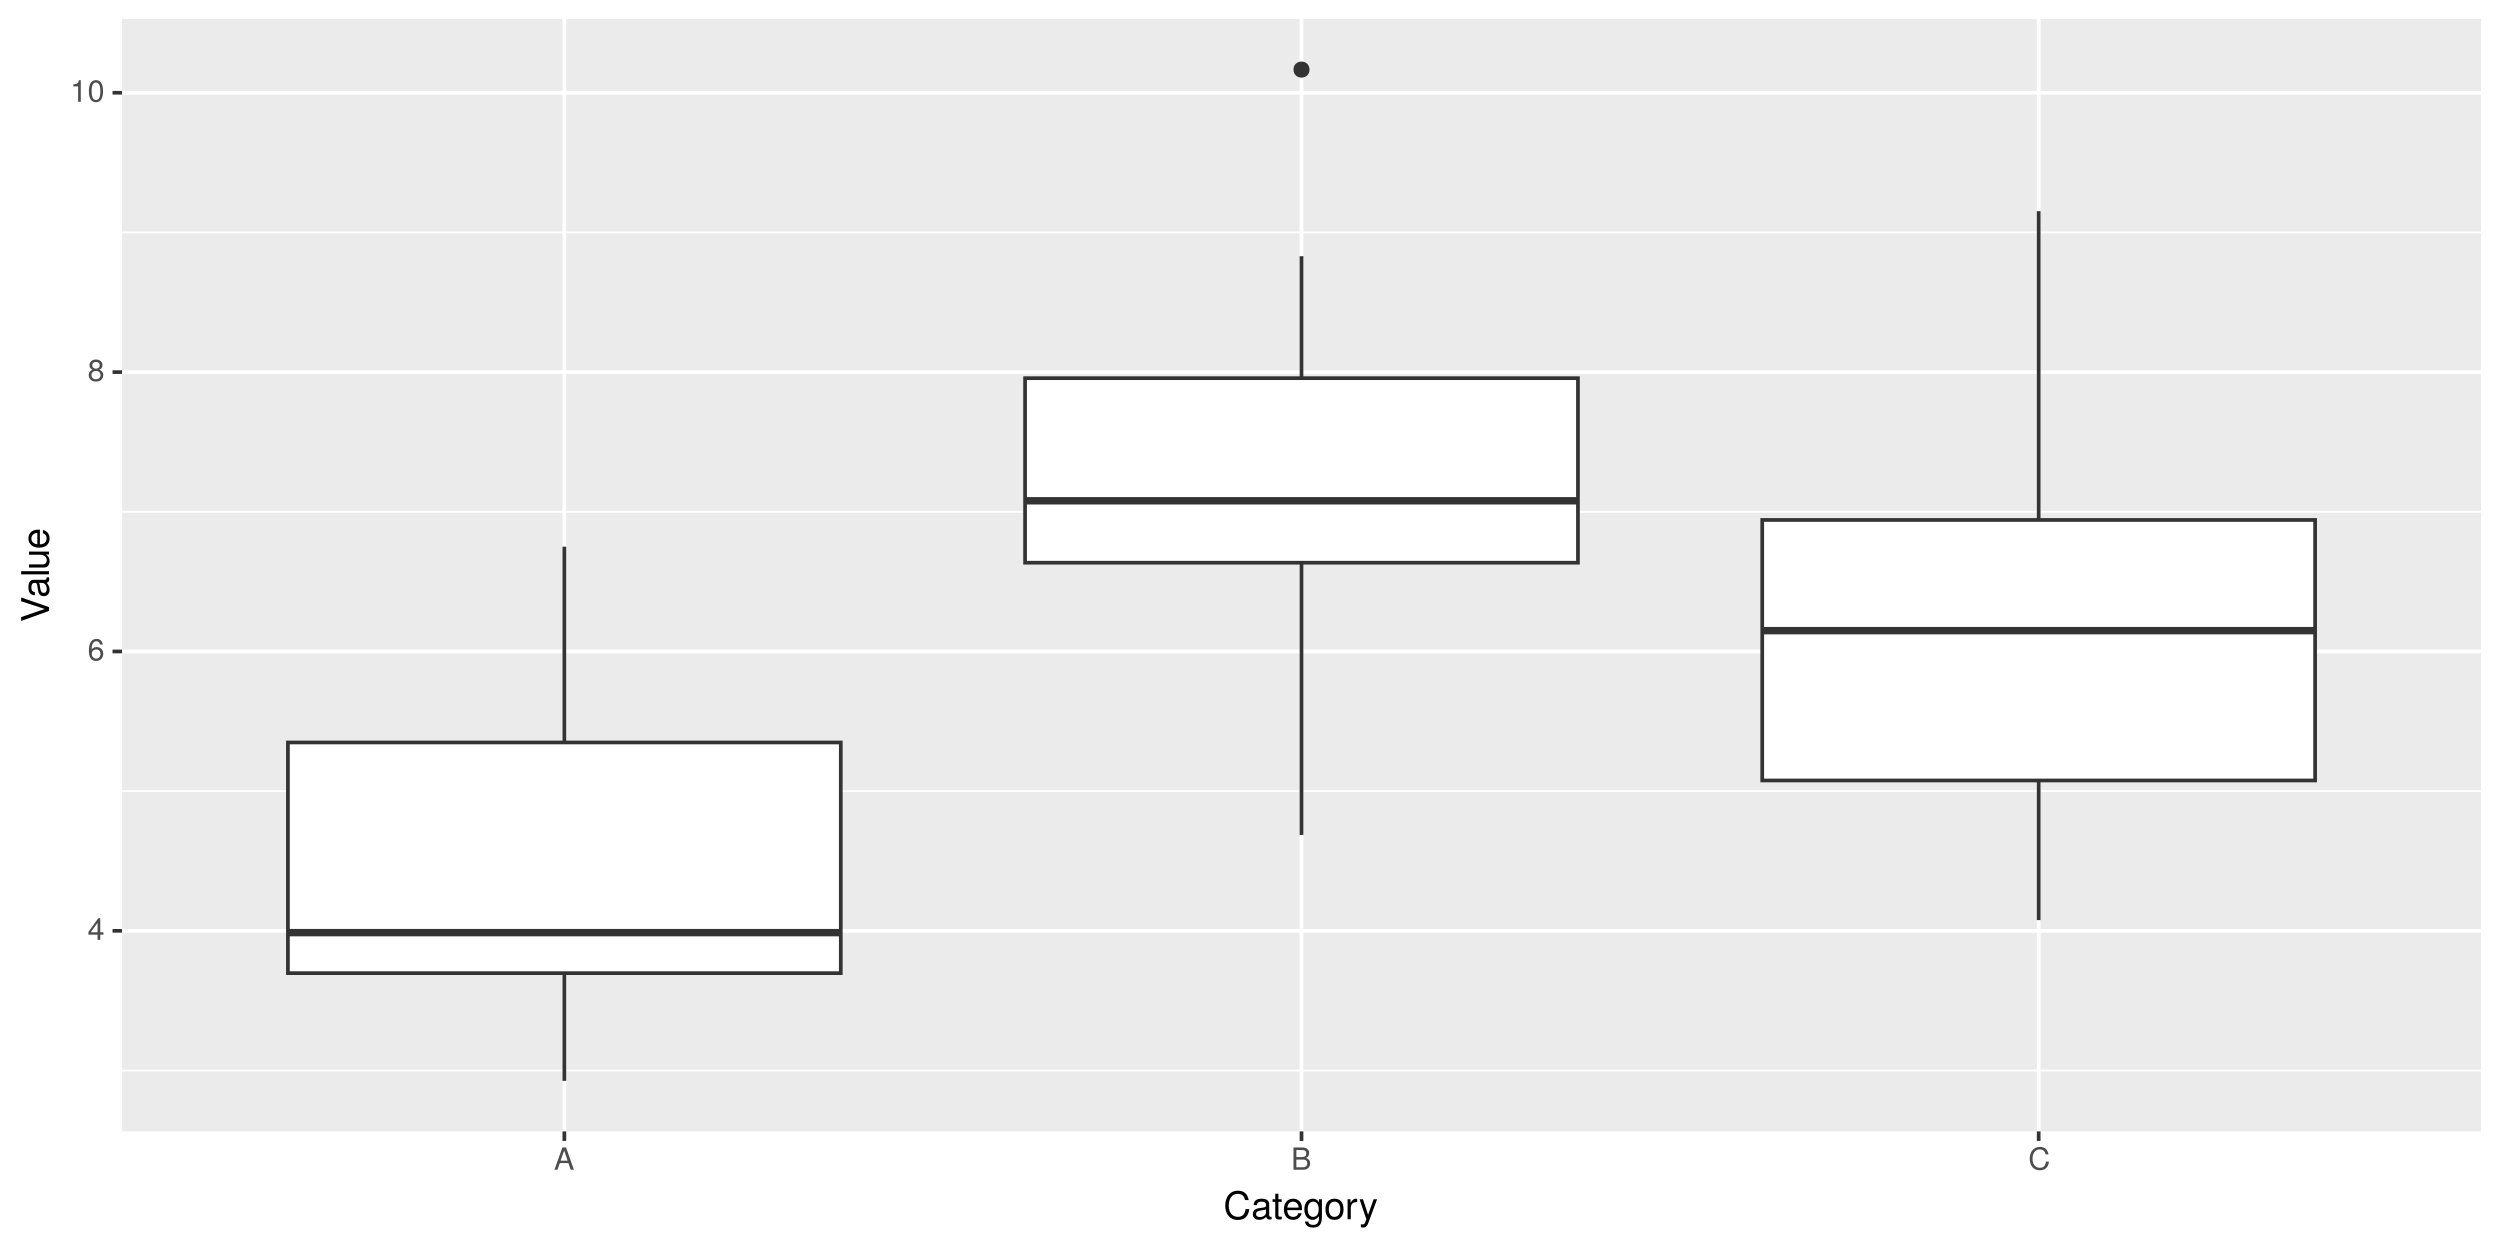
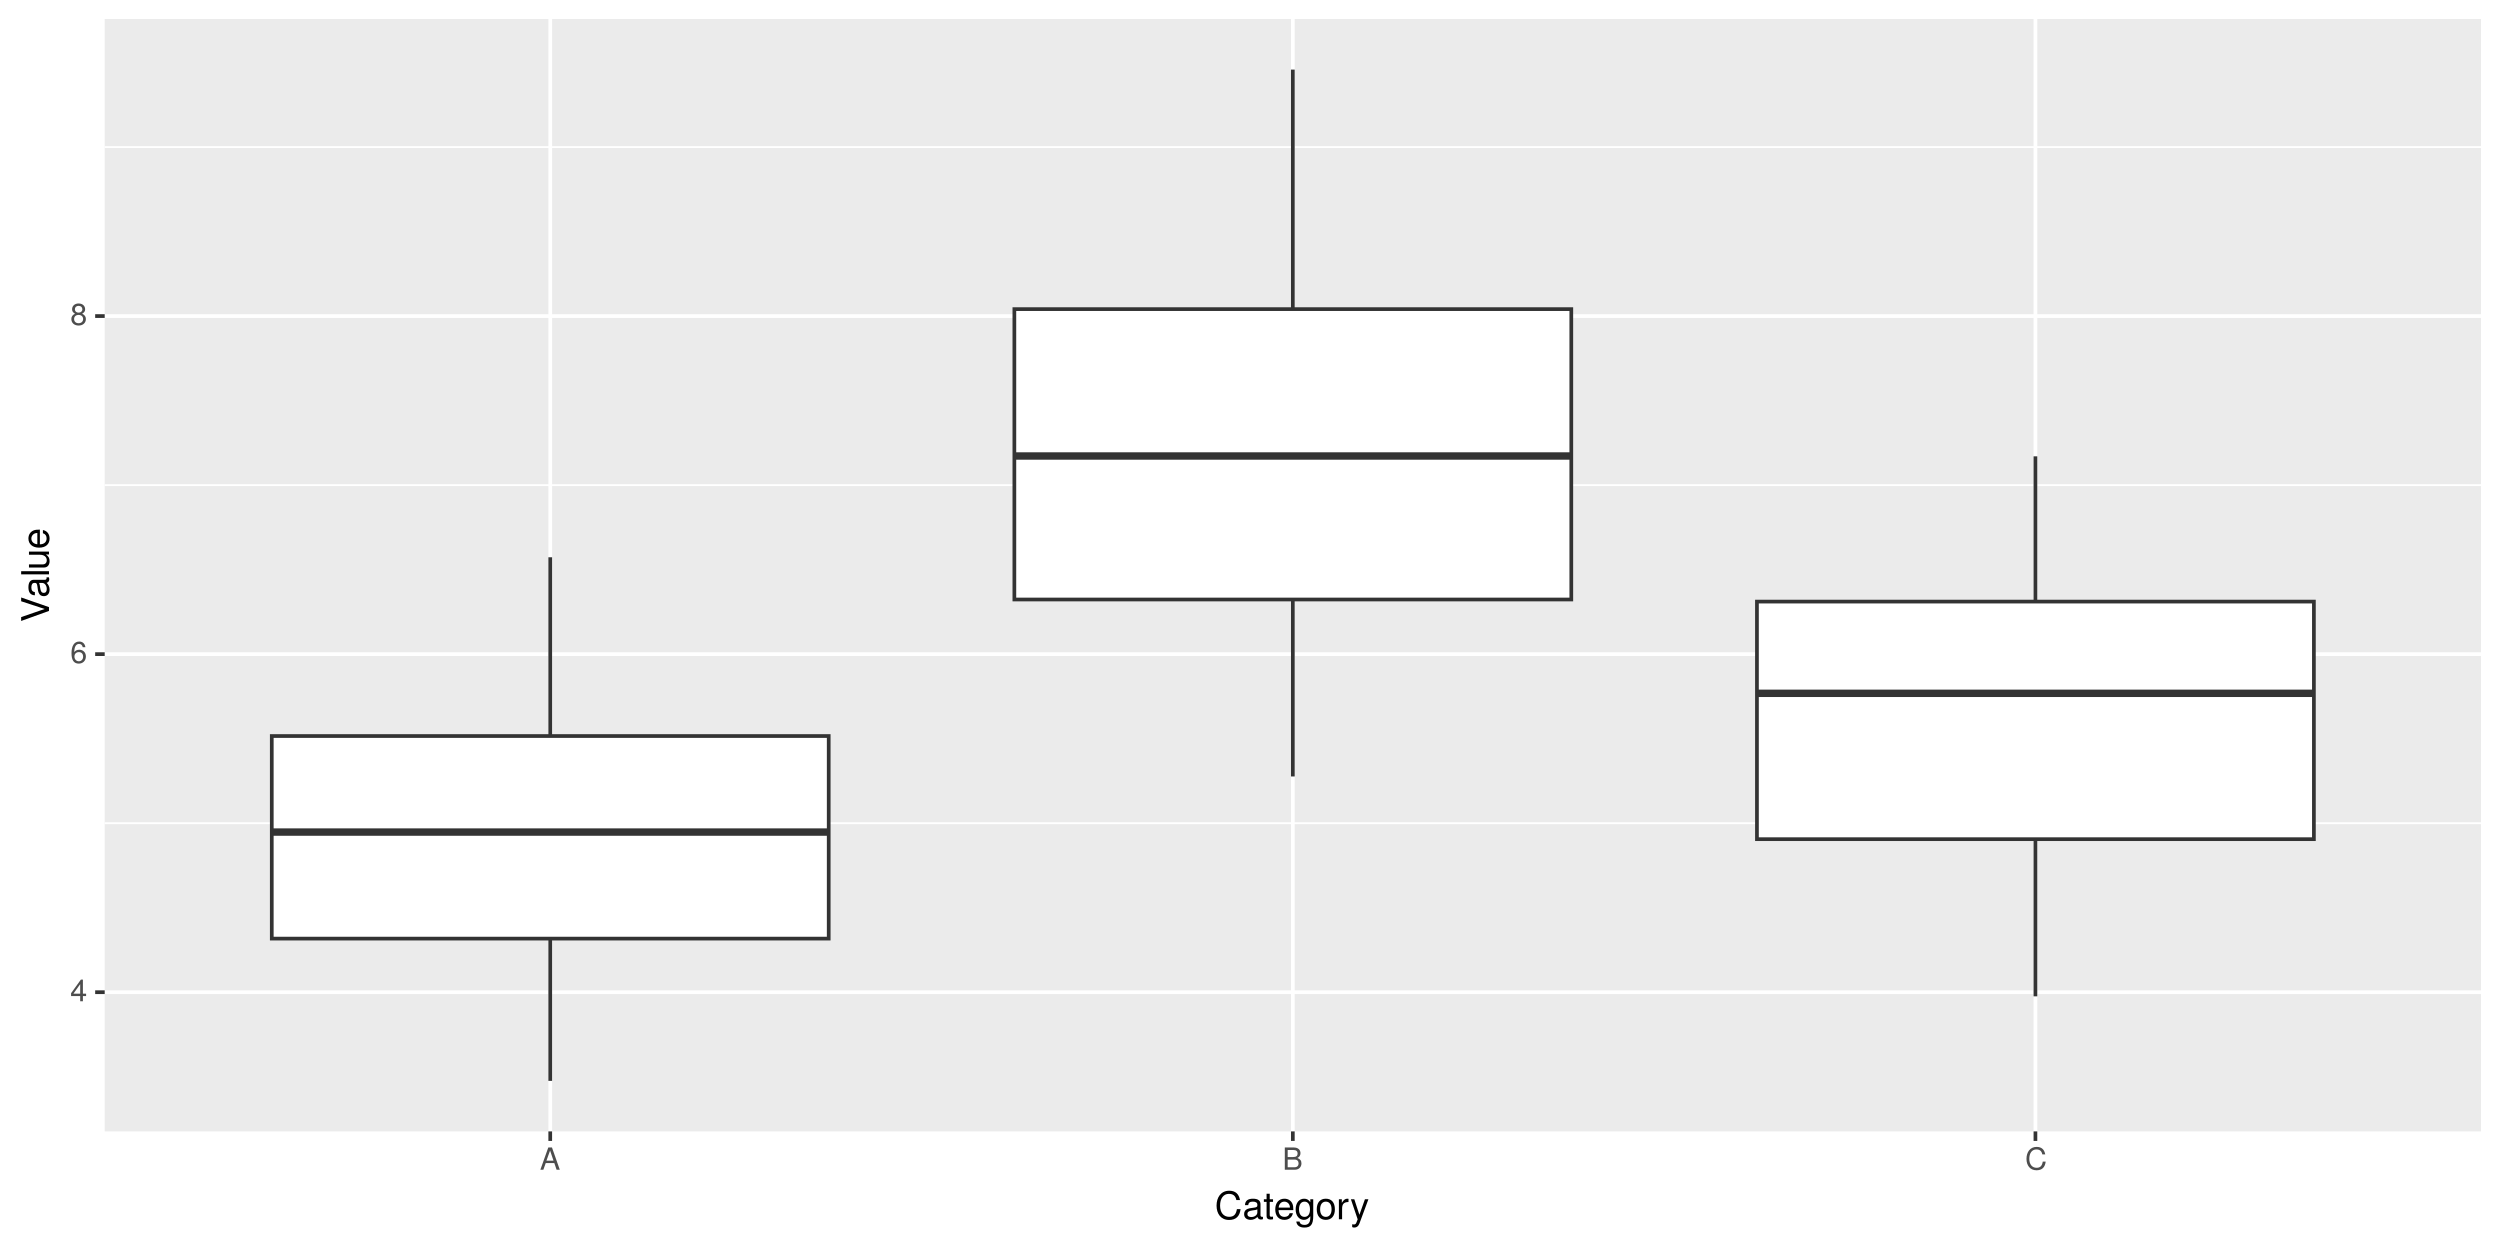
<svg xmlns="http://www.w3.org/2000/svg" xmlns:xlink="http://www.w3.org/1999/xlink" width="720" height="360" viewBox="0 0 720 360">
  <defs>
    <g>
      <g id="glyph-0-0">
        <path d="M 4.578 -1.5 L 4.578 -2.188 L 3.656 -2.188 L 3.656 -6.234 L 3.078 -6.234 L 0.25 -2.312 L 0.25 -1.5 L 2.875 -1.5 L 2.875 0 L 3.656 0 L 3.656 -1.5 Z M 2.875 -2.188 L 0.922 -2.188 L 2.875 -4.922 Z M 2.875 -2.188 " />
      </g>
      <g id="glyph-0-1">
        <path d="M 4.516 -1.938 C 4.516 -3.094 3.719 -3.875 2.609 -3.875 C 1.984 -3.875 1.5 -3.641 1.172 -3.188 C 1.172 -4.703 1.672 -5.547 2.562 -5.547 C 3.109 -5.547 3.484 -5.203 3.609 -4.609 L 4.375 -4.609 C 4.234 -5.625 3.562 -6.234 2.609 -6.234 C 1.156 -6.234 0.375 -5.016 0.375 -2.844 C 0.375 -0.891 1.047 0.125 2.469 0.125 C 3.656 0.125 4.516 -0.719 4.516 -1.938 Z M 3.719 -1.875 C 3.719 -1.094 3.188 -0.547 2.484 -0.547 C 1.766 -0.547 1.219 -1.125 1.219 -1.922 C 1.219 -2.688 1.734 -3.188 2.5 -3.188 C 3.25 -3.188 3.719 -2.703 3.719 -1.875 Z M 3.719 -1.875 " />
      </g>
      <g id="glyph-0-2">
        <path d="M 4.516 -1.766 C 4.516 -2.453 4.156 -2.938 3.438 -3.281 C 4.078 -3.672 4.297 -3.984 4.297 -4.578 C 4.297 -5.547 3.531 -6.234 2.422 -6.234 C 1.312 -6.234 0.547 -5.547 0.547 -4.578 C 0.547 -4 0.75 -3.672 1.391 -3.281 C 0.672 -2.938 0.328 -2.453 0.328 -1.766 C 0.328 -0.625 1.188 0.125 2.422 0.125 C 3.656 0.125 4.516 -0.625 4.516 -1.766 Z M 3.5 -4.562 C 3.5 -3.969 3.062 -3.594 2.422 -3.594 C 1.766 -3.594 1.344 -3.969 1.344 -4.562 C 1.344 -5.156 1.766 -5.547 2.422 -5.547 C 3.078 -5.547 3.5 -5.156 3.5 -4.562 Z M 3.719 -1.75 C 3.719 -1.016 3.188 -0.547 2.406 -0.547 C 1.641 -0.547 1.125 -1.016 1.125 -1.75 C 1.125 -2.484 1.641 -2.938 2.422 -2.938 C 3.188 -2.938 3.719 -2.484 3.719 -1.75 Z M 3.719 -1.75 " />
      </g>
      <g id="glyph-0-3">
-         <path d="M 3.047 0 L 3.047 -6.234 L 2.547 -6.234 C 2.266 -5.281 2.094 -5.141 0.891 -5 L 0.891 -4.438 L 2.281 -4.438 L 2.281 0 Z M 3.047 0 " />
+         <path d="M 5.75 0 L 3.5 -6.406 L 2.438 -6.406 L 0.156 0 L 1.016 0 L 1.703 -1.922 L 4.172 -1.922 L 4.828 0 Z M 3.938 -2.609 L 1.906 -2.609 L 2.953 -5.531 Z M 3.938 -2.609 " />
      </g>
      <g id="glyph-0-4">
-         <path d="M 4.453 -3 C 4.453 -5.156 3.781 -6.234 2.422 -6.234 C 1.078 -6.234 0.375 -5.141 0.375 -3.047 C 0.375 -0.953 1.078 0.125 2.422 0.125 C 3.734 0.125 4.453 -0.953 4.453 -3 Z M 3.672 -3.062 C 3.672 -1.297 3.266 -0.516 2.406 -0.516 C 1.578 -0.516 1.172 -1.344 1.172 -3.047 C 1.172 -4.75 1.578 -5.547 2.422 -5.547 C 3.25 -5.547 3.672 -4.734 3.672 -3.062 Z M 3.672 -3.062 " />
+         <path d="M 5.484 -1.828 C 5.484 -2.609 5.125 -3.062 4.312 -3.391 C 4.891 -3.656 5.203 -4.141 5.203 -4.781 C 5.203 -5.719 4.516 -6.406 3.297 -6.406 L 0.688 -6.406 L 0.688 0 L 3.594 0 C 4.734 0 5.484 -0.781 5.484 -1.828 Z M 4.375 -4.672 C 4.375 -4.016 4 -3.656 3.094 -3.656 L 1.516 -3.656 L 1.516 -5.688 L 3.094 -5.688 C 4 -5.688 4.375 -5.328 4.375 -4.672 Z M 4.656 -1.828 C 4.656 -1.203 4.281 -0.719 3.516 -0.719 L 1.516 -0.719 L 1.516 -2.922 L 3.516 -2.922 C 4.281 -2.922 4.656 -2.453 4.656 -1.828 Z M 4.656 -1.828 " />
      </g>
      <g id="glyph-0-5">
-         <path d="M 5.75 0 L 3.5 -6.406 L 2.438 -6.406 L 0.156 0 L 1.016 0 L 1.703 -1.922 L 4.172 -1.922 L 4.828 0 Z M 3.938 -2.609 L 1.906 -2.609 L 2.953 -5.531 Z M 3.938 -2.609 " />
-       </g>
-       <g id="glyph-0-6">
-         <path d="M 5.484 -1.828 C 5.484 -2.609 5.125 -3.062 4.312 -3.391 C 4.891 -3.656 5.203 -4.141 5.203 -4.781 C 5.203 -5.719 4.516 -6.406 3.297 -6.406 L 0.688 -6.406 L 0.688 0 L 3.594 0 C 4.734 0 5.484 -0.781 5.484 -1.828 Z M 4.375 -4.672 C 4.375 -4.016 4 -3.656 3.094 -3.656 L 1.516 -3.656 L 1.516 -5.688 L 3.094 -5.688 C 4 -5.688 4.375 -5.328 4.375 -4.672 Z M 4.656 -1.828 C 4.656 -1.203 4.281 -0.719 3.516 -0.719 L 1.516 -0.719 L 1.516 -2.922 L 3.516 -2.922 C 4.281 -2.922 4.656 -2.453 4.656 -1.828 Z M 4.656 -1.828 " />
-       </g>
-       <g id="glyph-0-7">
        <path d="M 5.953 -2.344 L 5.109 -2.344 C 4.922 -1.125 4.406 -0.562 3.328 -0.562 C 2.047 -0.562 1.234 -1.547 1.234 -3.141 C 1.234 -4.781 2.016 -5.844 3.25 -5.844 C 4.25 -5.844 4.781 -5.406 4.984 -4.422 L 5.828 -4.422 C 5.562 -5.828 4.766 -6.578 3.359 -6.578 C 1.406 -6.578 0.422 -5 0.422 -3.125 C 0.422 -1.266 1.438 0.156 3.312 0.156 C 4.875 0.156 5.766 -0.672 5.953 -2.344 Z M 5.953 -2.344 " />
      </g>
      <g id="glyph-1-0">
        <path d="M 7.453 -2.922 L 6.391 -2.922 C 6.156 -1.406 5.516 -0.703 4.156 -0.703 C 2.562 -0.703 1.547 -1.922 1.547 -3.922 C 1.547 -5.984 2.516 -7.312 4.062 -7.312 C 5.328 -7.312 5.984 -6.75 6.234 -5.531 L 7.281 -5.531 C 6.969 -7.297 5.953 -8.219 4.188 -8.219 C 1.766 -8.219 0.531 -6.266 0.531 -3.922 C 0.531 -1.578 1.797 0.203 4.141 0.203 C 6.109 0.203 7.203 -0.844 7.453 -2.922 Z M 7.453 -2.922 " />
      </g>
      <g id="glyph-1-1">
        <path d="M 5.891 -0.016 L 5.891 -0.719 C 5.781 -0.688 5.734 -0.688 5.688 -0.688 C 5.375 -0.688 5.188 -0.859 5.188 -1.141 L 5.188 -4.359 C 5.188 -5.375 4.438 -5.922 3.031 -5.922 C 1.625 -5.922 0.766 -5.391 0.719 -4.062 L 1.641 -4.062 C 1.719 -4.766 2.141 -5.078 2.984 -5.078 C 3.812 -5.078 4.281 -4.781 4.281 -4.219 L 4.281 -3.984 C 4.281 -3.594 4.047 -3.438 3.328 -3.344 C 2.031 -3.172 1.828 -3.141 1.469 -2.984 C 0.797 -2.719 0.469 -2.203 0.469 -1.5 C 0.469 -0.453 1.188 0.172 2.359 0.172 C 3.094 0.172 3.812 -0.141 4.312 -0.688 C 4.406 -0.234 4.812 0.078 5.266 0.078 C 5.438 0.078 5.594 0.062 5.891 -0.016 Z M 4.281 -1.984 C 4.281 -1.172 3.438 -0.641 2.547 -0.641 C 1.844 -0.641 1.422 -0.891 1.422 -1.516 C 1.422 -2.125 1.828 -2.391 2.812 -2.531 C 3.766 -2.656 3.969 -2.703 4.281 -2.844 Z M 4.281 -1.984 " />
      </g>
      <g id="glyph-1-2">
        <path d="M 2.797 0 L 2.797 -0.766 C 2.672 -0.734 2.531 -0.719 2.359 -0.719 C 1.953 -0.719 1.844 -0.844 1.844 -1.25 L 1.844 -5.016 L 2.797 -5.016 L 2.797 -5.766 L 1.844 -5.766 L 1.844 -7.344 L 0.938 -7.344 L 0.938 -5.766 L 0.156 -5.766 L 0.156 -5.016 L 0.938 -5.016 L 0.938 -0.844 C 0.938 -0.25 1.328 0.078 2.047 0.078 C 2.266 0.078 2.484 0.062 2.797 0 Z M 2.797 0 " />
      </g>
      <g id="glyph-1-3">
        <path d="M 5.641 -2.625 C 5.641 -3.453 5.578 -3.984 5.406 -4.406 C 5.031 -5.359 4.156 -5.922 3.078 -5.922 C 1.469 -5.922 0.438 -4.734 0.438 -2.844 C 0.438 -0.953 1.438 0.172 3.062 0.172 C 4.375 0.172 5.297 -0.578 5.516 -1.75 L 4.594 -1.75 C 4.344 -0.984 3.828 -0.688 3.094 -0.688 C 2.141 -0.688 1.422 -1.297 1.391 -2.625 Z M 4.656 -3.438 C 4.656 -3.438 4.656 -3.391 4.656 -3.359 L 1.422 -3.359 C 1.5 -4.391 2.141 -5.078 3.062 -5.078 C 3.969 -5.078 4.656 -4.328 4.656 -3.438 Z M 4.656 -3.438 " />
      </g>
      <g id="glyph-1-4">
        <path d="M 5.375 -0.953 L 5.375 -5.766 L 4.531 -5.766 L 4.531 -4.922 C 4.062 -5.609 3.516 -5.922 2.766 -5.922 C 1.312 -5.922 0.312 -4.703 0.312 -2.828 C 0.312 -1.016 1.344 0.172 2.688 0.172 C 3.422 0.172 3.922 -0.141 4.531 -0.875 L 4.531 -0.484 C 4.531 1.047 3.906 1.625 2.844 1.625 C 2.109 1.625 1.547 1.359 1.438 0.656 L 0.5 0.656 C 0.609 1.75 1.453 2.391 2.812 2.391 C 4.609 2.391 5.375 1.594 5.375 -0.953 Z M 4.438 -2.844 C 4.438 -1.469 3.844 -0.688 2.875 -0.688 C 1.875 -0.688 1.281 -1.484 1.281 -2.875 C 1.281 -4.266 1.891 -5.078 2.875 -5.078 C 3.859 -5.078 4.438 -4.25 4.438 -2.844 Z M 4.438 -2.844 " />
      </g>
      <g id="glyph-1-5">
        <path d="M 5.609 -2.844 C 5.609 -4.828 4.656 -5.922 2.984 -5.922 C 1.375 -5.922 0.391 -4.812 0.391 -2.875 C 0.391 -0.953 1.359 0.172 3 0.172 C 4.625 0.172 5.609 -0.953 5.609 -2.844 Z M 4.656 -2.844 C 4.656 -1.5 4.016 -0.688 3 -0.688 C 1.984 -0.688 1.359 -1.484 1.359 -2.875 C 1.359 -4.266 1.984 -5.078 3 -5.078 C 4.031 -5.078 4.656 -4.281 4.656 -2.844 Z M 4.656 -2.844 " />
      </g>
      <g id="glyph-1-6">
        <path d="M 3.531 -4.969 L 3.531 -5.891 C 3.375 -5.922 3.297 -5.922 3.172 -5.922 C 2.578 -5.922 2.141 -5.578 1.609 -4.719 L 1.609 -5.766 L 0.766 -5.766 L 0.766 0 L 1.688 0 L 1.688 -2.984 C 1.688 -4.297 2.109 -4.938 3.531 -4.969 Z M 3.531 -4.969 " />
      </g>
      <g id="glyph-1-7">
        <path d="M 5.266 -5.766 L 4.266 -5.766 L 2.672 -1.281 L 1.203 -5.766 L 0.219 -5.766 L 2.172 0.016 L 1.812 0.938 C 1.656 1.344 1.469 1.5 1.078 1.5 C 0.953 1.5 0.797 1.469 0.594 1.438 L 0.594 2.25 C 0.781 2.359 0.969 2.391 1.203 2.391 C 1.859 2.391 2.391 2.031 2.688 1.203 Z M 5.266 -5.766 " />
      </g>
      <g id="glyph-2-0">
        <path d="M -8.016 -7.094 L -8.016 -6 L -1.234 -3.781 L -8.016 -1.438 L -8.016 -0.328 L 0 -3.219 L 0 -4.312 Z M -8.016 -7.094 " />
      </g>
      <g id="glyph-2-1">
        <path d="M -0.016 -5.891 L -0.719 -5.891 C -0.688 -5.781 -0.688 -5.734 -0.688 -5.688 C -0.688 -5.375 -0.859 -5.188 -1.141 -5.188 L -4.359 -5.188 C -5.375 -5.188 -5.922 -4.438 -5.922 -3.031 C -5.922 -1.625 -5.391 -0.766 -4.062 -0.719 L -4.062 -1.641 C -4.766 -1.719 -5.078 -2.141 -5.078 -2.984 C -5.078 -3.812 -4.781 -4.281 -4.219 -4.281 L -3.984 -4.281 C -3.594 -4.281 -3.438 -4.047 -3.344 -3.328 C -3.172 -2.031 -3.141 -1.828 -2.984 -1.469 C -2.719 -0.797 -2.203 -0.469 -1.5 -0.469 C -0.453 -0.469 0.172 -1.188 0.172 -2.359 C 0.172 -3.094 -0.141 -3.812 -0.688 -4.312 C -0.234 -4.406 0.078 -4.812 0.078 -5.266 C 0.078 -5.438 0.062 -5.594 -0.016 -5.891 Z M -1.984 -4.281 C -1.172 -4.281 -0.641 -3.438 -0.641 -2.547 C -0.641 -1.844 -0.891 -1.422 -1.516 -1.422 C -2.125 -1.422 -2.391 -1.828 -2.531 -2.812 C -2.656 -3.766 -2.703 -3.969 -2.844 -4.281 Z M -1.984 -4.281 " />
      </g>
      <g id="glyph-2-2">
        <path d="M 0 -1.656 L -8.016 -1.656 L -8.016 -0.75 L 0 -0.75 Z M 0 -1.656 " />
      </g>
      <g id="glyph-2-3">
        <path d="M 0 -5.297 L -5.766 -5.297 L -5.766 -4.391 L -2.578 -4.391 C -1.406 -4.391 -0.641 -3.766 -0.641 -2.812 C -0.641 -2.094 -1.078 -1.625 -1.766 -1.625 L -5.766 -1.625 L -5.766 -0.719 L -1.406 -0.719 C -0.453 -0.719 0.172 -1.438 0.172 -2.547 C 0.172 -3.406 -0.125 -3.938 -0.891 -4.484 L 0 -4.484 Z M 0 -5.297 " />
      </g>
      <g id="glyph-2-4">
        <path d="M -2.625 -5.641 C -3.453 -5.641 -3.984 -5.578 -4.406 -5.406 C -5.359 -5.031 -5.922 -4.156 -5.922 -3.078 C -5.922 -1.469 -4.734 -0.438 -2.844 -0.438 C -0.953 -0.438 0.172 -1.438 0.172 -3.062 C 0.172 -4.375 -0.578 -5.297 -1.75 -5.516 L -1.75 -4.594 C -0.984 -4.344 -0.688 -3.828 -0.688 -3.094 C -0.688 -2.141 -1.297 -1.422 -2.625 -1.391 Z M -3.438 -4.656 C -3.438 -4.656 -3.391 -4.656 -3.359 -4.656 L -3.359 -1.422 C -4.391 -1.5 -5.078 -2.141 -5.078 -3.062 C -5.078 -3.969 -4.328 -4.656 -3.438 -4.656 Z M -3.438 -4.656 " />
      </g>
    </g>
    <clipPath id="clip-0">
-       <path clip-rule="nonzero" d="M 35.152 5.48 L 714.523 5.48 L 714.523 325.852 L 35.152 325.852 Z M 35.152 5.48 " />
+       <path clip-rule="nonzero" d="M 30.152 5.48 L 714.523 5.48 L 714.523 325.852 L 30.152 325.852 Z M 30.152 5.48 " />
    </clipPath>
    <clipPath id="clip-1">
-       <path clip-rule="nonzero" d="M 35.152 308 L 714.523 308 L 714.523 309 L 35.152 309 Z M 35.152 308 " />
+       <path clip-rule="nonzero" d="M 30.152 236 L 714.523 236 L 714.523 238 L 30.152 238 Z M 30.152 236 " />
    </clipPath>
    <clipPath id="clip-2">
-       <path clip-rule="nonzero" d="M 35.152 227 L 714.523 227 L 714.523 229 L 35.152 229 Z M 35.152 227 " />
+       <path clip-rule="nonzero" d="M 30.152 139 L 714.523 139 L 714.523 140 L 30.152 140 Z M 30.152 139 " />
    </clipPath>
    <clipPath id="clip-3">
-       <path clip-rule="nonzero" d="M 35.152 147 L 714.523 147 L 714.523 148 L 35.152 148 Z M 35.152 147 " />
+       <path clip-rule="nonzero" d="M 30.152 42 L 714.523 42 L 714.523 43 L 30.152 43 Z M 30.152 42 " />
    </clipPath>
    <clipPath id="clip-4">
-       <path clip-rule="nonzero" d="M 35.152 66 L 714.523 66 L 714.523 68 L 35.152 68 Z M 35.152 66 " />
+       <path clip-rule="nonzero" d="M 30.152 285 L 714.523 285 L 714.523 287 L 30.152 287 Z M 30.152 285 " />
    </clipPath>
    <clipPath id="clip-5">
-       <path clip-rule="nonzero" d="M 35.152 267 L 714.523 267 L 714.523 269 L 35.152 269 Z M 35.152 267 " />
+       <path clip-rule="nonzero" d="M 30.152 187 L 714.523 187 L 714.523 189 L 30.152 189 Z M 30.152 187 " />
    </clipPath>
    <clipPath id="clip-6">
-       <path clip-rule="nonzero" d="M 35.152 187 L 714.523 187 L 714.523 189 L 35.152 189 Z M 35.152 187 " />
+       <path clip-rule="nonzero" d="M 30.152 90 L 714.523 90 L 714.523 92 L 30.152 92 Z M 30.152 90 " />
    </clipPath>
    <clipPath id="clip-7">
-       <path clip-rule="nonzero" d="M 35.152 106 L 714.523 106 L 714.523 108 L 35.152 108 Z M 35.152 106 " />
+       <path clip-rule="nonzero" d="M 157 5.48 L 160 5.48 L 160 325.852 L 157 325.852 Z M 157 5.48 " />
    </clipPath>
    <clipPath id="clip-8">
-       <path clip-rule="nonzero" d="M 35.152 26 L 714.523 26 L 714.523 28 L 35.152 28 Z M 35.152 26 " />
+       <path clip-rule="nonzero" d="M 371 5.48 L 373 5.48 L 373 325.852 L 371 325.852 Z M 371 5.48 " />
    </clipPath>
    <clipPath id="clip-9">
-       <path clip-rule="nonzero" d="M 161 5.48 L 164 5.48 L 164 325.852 L 161 325.852 Z M 161 5.48 " />
-     </clipPath>
-     <clipPath id="clip-10">
-       <path clip-rule="nonzero" d="M 374 5.48 L 376 5.48 L 376 325.852 L 374 325.852 Z M 374 5.48 " />
-     </clipPath>
-     <clipPath id="clip-11">
-       <path clip-rule="nonzero" d="M 586 5.48 L 588 5.48 L 588 325.852 L 586 325.852 Z M 586 5.48 " />
+       <path clip-rule="nonzero" d="M 585 5.48 L 587 5.48 L 587 325.852 L 585 325.852 Z M 585 5.48 " />
    </clipPath>
  </defs>
  <rect x="-72" y="-36" width="864" height="432" fill="rgb(100%, 100%, 100%)" fill-opacity="1" />
  <rect x="-72" y="-36" width="864" height="432" fill="rgb(100%, 100%, 100%)" fill-opacity="1" />
  <path fill="none" stroke-width="1.067" stroke-linecap="round" stroke-linejoin="round" stroke="rgb(100%, 100%, 100%)" stroke-opacity="1" stroke-miterlimit="10" d="M 0 360 L 720 360 L 720 0 L 0 0 Z M 0 360 " />
  <g clip-path="url(#clip-0)">
-     <path fill-rule="nonzero" fill="rgb(92.157%, 92.157%, 92.157%)" fill-opacity="1" d="M 35.152 325.848 L 714.523 325.848 L 714.523 5.477 L 35.152 5.477 Z M 35.152 325.848 " />
+     <path fill-rule="nonzero" fill="rgb(92.157%, 92.157%, 92.157%)" fill-opacity="1" d="M 30.152 325.848 L 714.523 325.848 L 714.523 5.477 L 30.152 5.477 Z M 30.152 325.848 " />
  </g>
  <g clip-path="url(#clip-1)">
-     <path fill="none" stroke-width="0.533" stroke-linecap="butt" stroke-linejoin="round" stroke="rgb(100%, 100%, 100%)" stroke-opacity="1" stroke-miterlimit="10" d="M 35.152 308.309 L 714.52 308.309 " />
+     <path fill="none" stroke-width="0.533" stroke-linecap="butt" stroke-linejoin="round" stroke="rgb(100%, 100%, 100%)" stroke-opacity="1" stroke-miterlimit="10" d="M 30.152 237.078 L 714.52 237.078 " />
  </g>
  <g clip-path="url(#clip-2)">
-     <path fill="none" stroke-width="0.533" stroke-linecap="butt" stroke-linejoin="round" stroke="rgb(100%, 100%, 100%)" stroke-opacity="1" stroke-miterlimit="10" d="M 35.152 227.852 L 714.52 227.852 " />
+     <path fill="none" stroke-width="0.533" stroke-linecap="butt" stroke-linejoin="round" stroke="rgb(100%, 100%, 100%)" stroke-opacity="1" stroke-miterlimit="10" d="M 30.152 139.711 L 714.52 139.711 " />
  </g>
  <g clip-path="url(#clip-3)">
-     <path fill="none" stroke-width="0.533" stroke-linecap="butt" stroke-linejoin="round" stroke="rgb(100%, 100%, 100%)" stroke-opacity="1" stroke-miterlimit="10" d="M 35.152 147.398 L 714.52 147.398 " />
+     <path fill="none" stroke-width="0.533" stroke-linecap="butt" stroke-linejoin="round" stroke="rgb(100%, 100%, 100%)" stroke-opacity="1" stroke-miterlimit="10" d="M 30.152 42.348 L 714.52 42.348 " />
  </g>
  <g clip-path="url(#clip-4)">
-     <path fill="none" stroke-width="0.533" stroke-linecap="butt" stroke-linejoin="round" stroke="rgb(100%, 100%, 100%)" stroke-opacity="1" stroke-miterlimit="10" d="M 35.152 66.941 L 714.52 66.941 " />
+     <path fill="none" stroke-width="1.067" stroke-linecap="butt" stroke-linejoin="round" stroke="rgb(100%, 100%, 100%)" stroke-opacity="1" stroke-miterlimit="10" d="M 30.152 285.758 L 714.52 285.758 " />
  </g>
  <g clip-path="url(#clip-5)">
-     <path fill="none" stroke-width="1.067" stroke-linecap="butt" stroke-linejoin="round" stroke="rgb(100%, 100%, 100%)" stroke-opacity="1" stroke-miterlimit="10" d="M 35.152 268.082 L 714.52 268.082 " />
+     <path fill="none" stroke-width="1.067" stroke-linecap="butt" stroke-linejoin="round" stroke="rgb(100%, 100%, 100%)" stroke-opacity="1" stroke-miterlimit="10" d="M 30.152 188.395 L 714.52 188.395 " />
  </g>
  <g clip-path="url(#clip-6)">
-     <path fill="none" stroke-width="1.067" stroke-linecap="butt" stroke-linejoin="round" stroke="rgb(100%, 100%, 100%)" stroke-opacity="1" stroke-miterlimit="10" d="M 35.152 187.625 L 714.52 187.625 " />
+     <path fill="none" stroke-width="1.067" stroke-linecap="butt" stroke-linejoin="round" stroke="rgb(100%, 100%, 100%)" stroke-opacity="1" stroke-miterlimit="10" d="M 30.152 91.031 L 714.52 91.031 " />
  </g>
  <g clip-path="url(#clip-7)">
-     <path fill="none" stroke-width="1.067" stroke-linecap="butt" stroke-linejoin="round" stroke="rgb(100%, 100%, 100%)" stroke-opacity="1" stroke-miterlimit="10" d="M 35.152 107.168 L 714.52 107.168 " />
+     <path fill="none" stroke-width="1.067" stroke-linecap="butt" stroke-linejoin="round" stroke="rgb(100%, 100%, 100%)" stroke-opacity="1" stroke-miterlimit="10" d="M 158.469 325.848 L 158.469 5.48 " />
  </g>
  <g clip-path="url(#clip-8)">
-     <path fill="none" stroke-width="1.067" stroke-linecap="butt" stroke-linejoin="round" stroke="rgb(100%, 100%, 100%)" stroke-opacity="1" stroke-miterlimit="10" d="M 35.152 26.715 L 714.52 26.715 " />
+     <path fill="none" stroke-width="1.067" stroke-linecap="butt" stroke-linejoin="round" stroke="rgb(100%, 100%, 100%)" stroke-opacity="1" stroke-miterlimit="10" d="M 372.336 325.848 L 372.336 5.48 " />
  </g>
  <g clip-path="url(#clip-9)">
-     <path fill="none" stroke-width="1.067" stroke-linecap="butt" stroke-linejoin="round" stroke="rgb(100%, 100%, 100%)" stroke-opacity="1" stroke-miterlimit="10" d="M 162.531 325.848 L 162.531 5.48 " />
+     <path fill="none" stroke-width="1.067" stroke-linecap="butt" stroke-linejoin="round" stroke="rgb(100%, 100%, 100%)" stroke-opacity="1" stroke-miterlimit="10" d="M 586.203 325.848 L 586.203 5.48 " />
  </g>
-   <g clip-path="url(#clip-10)">
-     <path fill="none" stroke-width="1.067" stroke-linecap="butt" stroke-linejoin="round" stroke="rgb(100%, 100%, 100%)" stroke-opacity="1" stroke-miterlimit="10" d="M 374.836 325.848 L 374.836 5.48 " />
-   </g>
-   <g clip-path="url(#clip-11)">
-     <path fill="none" stroke-width="1.067" stroke-linecap="butt" stroke-linejoin="round" stroke="rgb(100%, 100%, 100%)" stroke-opacity="1" stroke-miterlimit="10" d="M 587.141 325.848 L 587.141 5.48 " />
-   </g>
-   <path fill="none" stroke-width="1.067" stroke-linecap="butt" stroke-linejoin="round" stroke="rgb(20%, 20%, 20%)" stroke-opacity="1" stroke-miterlimit="10" d="M 162.531 213.832 L 162.531 157.449 " />
-   <path fill="none" stroke-width="1.067" stroke-linecap="butt" stroke-linejoin="round" stroke="rgb(20%, 20%, 20%)" stroke-opacity="1" stroke-miterlimit="10" d="M 162.531 280.266 L 162.531 311.285 " />
-   <path fill-rule="nonzero" fill="rgb(100%, 100%, 100%)" fill-opacity="1" stroke-width="1.067" stroke-linecap="butt" stroke-linejoin="miter" stroke="rgb(20%, 20%, 20%)" stroke-opacity="1" stroke-miterlimit="10" d="M 82.918 213.832 L 82.918 280.266 L 242.145 280.266 L 242.145 213.832 Z M 82.918 213.832 " />
-   <path fill="none" stroke-width="2.134" stroke-linecap="butt" stroke-linejoin="miter" stroke="rgb(20%, 20%, 20%)" stroke-opacity="1" stroke-miterlimit="10" d="M 82.918 268.598 L 242.145 268.598 " />
-   <path fill-rule="nonzero" fill="rgb(20%, 20%, 20%)" fill-opacity="1" stroke-width="0.709" stroke-linecap="round" stroke-linejoin="round" stroke="rgb(20%, 20%, 20%)" stroke-opacity="1" stroke-miterlimit="10" d="M 376.789 20.043 C 376.789 22.648 372.879 22.648 372.879 20.043 C 372.879 17.434 376.789 17.434 376.789 20.043 " />
-   <path fill="none" stroke-width="1.067" stroke-linecap="butt" stroke-linejoin="round" stroke="rgb(20%, 20%, 20%)" stroke-opacity="1" stroke-miterlimit="10" d="M 374.836 108.914 L 374.836 73.781 " />
-   <path fill="none" stroke-width="1.067" stroke-linecap="butt" stroke-linejoin="round" stroke="rgb(20%, 20%, 20%)" stroke-opacity="1" stroke-miterlimit="10" d="M 374.836 162.059 L 374.836 240.461 " />
-   <path fill-rule="nonzero" fill="rgb(100%, 100%, 100%)" fill-opacity="1" stroke-width="1.067" stroke-linecap="butt" stroke-linejoin="miter" stroke="rgb(20%, 20%, 20%)" stroke-opacity="1" stroke-miterlimit="10" d="M 295.223 108.914 L 295.223 162.059 L 454.449 162.059 L 454.449 108.914 Z M 295.223 108.914 " />
-   <path fill="none" stroke-width="2.134" stroke-linecap="butt" stroke-linejoin="miter" stroke="rgb(20%, 20%, 20%)" stroke-opacity="1" stroke-miterlimit="10" d="M 295.223 144.227 L 454.449 144.227 " />
-   <path fill="none" stroke-width="1.067" stroke-linecap="butt" stroke-linejoin="round" stroke="rgb(20%, 20%, 20%)" stroke-opacity="1" stroke-miterlimit="10" d="M 587.141 149.746 L 587.141 60.828 " />
-   <path fill="none" stroke-width="1.067" stroke-linecap="butt" stroke-linejoin="round" stroke="rgb(20%, 20%, 20%)" stroke-opacity="1" stroke-miterlimit="10" d="M 587.141 224.777 L 587.141 265.004 " />
-   <path fill-rule="nonzero" fill="rgb(100%, 100%, 100%)" fill-opacity="1" stroke-width="1.067" stroke-linecap="butt" stroke-linejoin="miter" stroke="rgb(20%, 20%, 20%)" stroke-opacity="1" stroke-miterlimit="10" d="M 507.523 149.746 L 507.523 224.777 L 666.754 224.777 L 666.754 149.746 Z M 507.523 149.746 " />
-   <path fill="none" stroke-width="2.134" stroke-linecap="butt" stroke-linejoin="miter" stroke="rgb(20%, 20%, 20%)" stroke-opacity="1" stroke-miterlimit="10" d="M 507.523 181.629 L 666.754 181.629 " />
+   <path fill="none" stroke-width="1.067" stroke-linecap="butt" stroke-linejoin="round" stroke="rgb(20%, 20%, 20%)" stroke-opacity="1" stroke-miterlimit="10" d="M 158.469 211.977 L 158.469 160.492 " />
+   <path fill="none" stroke-width="1.067" stroke-linecap="butt" stroke-linejoin="round" stroke="rgb(20%, 20%, 20%)" stroke-opacity="1" stroke-miterlimit="10" d="M 158.469 270.32 L 158.469 311.285 " />
+   <path fill-rule="nonzero" fill="rgb(100%, 100%, 100%)" fill-opacity="1" stroke-width="1.067" stroke-linecap="butt" stroke-linejoin="miter" stroke="rgb(20%, 20%, 20%)" stroke-opacity="1" stroke-miterlimit="10" d="M 78.27 211.977 L 78.27 270.32 L 238.668 270.32 L 238.668 211.977 Z M 78.27 211.977 " />
+   <path fill="none" stroke-width="2.134" stroke-linecap="butt" stroke-linejoin="miter" stroke="rgb(20%, 20%, 20%)" stroke-opacity="1" stroke-miterlimit="10" d="M 78.27 239.637 L 238.668 239.637 " />
+   <path fill="none" stroke-width="1.067" stroke-linecap="butt" stroke-linejoin="round" stroke="rgb(20%, 20%, 20%)" stroke-opacity="1" stroke-miterlimit="10" d="M 372.336 89.027 L 372.336 20.043 " />
+   <path fill="none" stroke-width="1.067" stroke-linecap="butt" stroke-linejoin="round" stroke="rgb(20%, 20%, 20%)" stroke-opacity="1" stroke-miterlimit="10" d="M 372.336 172.656 L 372.336 223.625 " />
+   <path fill-rule="nonzero" fill="rgb(100%, 100%, 100%)" fill-opacity="1" stroke-width="1.067" stroke-linecap="butt" stroke-linejoin="miter" stroke="rgb(20%, 20%, 20%)" stroke-opacity="1" stroke-miterlimit="10" d="M 292.137 89.027 L 292.137 172.656 L 452.535 172.656 L 452.535 89.027 Z M 292.137 89.027 " />
+   <path fill="none" stroke-width="2.134" stroke-linecap="butt" stroke-linejoin="miter" stroke="rgb(20%, 20%, 20%)" stroke-opacity="1" stroke-miterlimit="10" d="M 292.137 131.328 L 452.535 131.328 " />
+   <path fill="none" stroke-width="1.067" stroke-linecap="butt" stroke-linejoin="round" stroke="rgb(20%, 20%, 20%)" stroke-opacity="1" stroke-miterlimit="10" d="M 586.203 173.258 L 586.203 131.418 " />
+   <path fill="none" stroke-width="1.067" stroke-linecap="butt" stroke-linejoin="round" stroke="rgb(20%, 20%, 20%)" stroke-opacity="1" stroke-miterlimit="10" d="M 586.203 241.68 L 586.203 286.945 " />
+   <path fill-rule="nonzero" fill="rgb(100%, 100%, 100%)" fill-opacity="1" stroke-width="1.067" stroke-linecap="butt" stroke-linejoin="miter" stroke="rgb(20%, 20%, 20%)" stroke-opacity="1" stroke-miterlimit="10" d="M 506 173.258 L 506 241.68 L 666.402 241.68 L 666.402 173.258 Z M 506 173.258 " />
+   <path fill="none" stroke-width="2.134" stroke-linecap="butt" stroke-linejoin="miter" stroke="rgb(20%, 20%, 20%)" stroke-opacity="1" stroke-miterlimit="10" d="M 506 199.676 L 666.402 199.676 " />
  <g fill="rgb(30.196%, 30.196%, 30.196%)" fill-opacity="1">
-     <use xlink:href="#glyph-0-0" x="25.219" y="270.685" />
+     <use xlink:href="#glyph-0-0" x="20.219" y="288.36" />
  </g>
  <g fill="rgb(30.196%, 30.196%, 30.196%)" fill-opacity="1">
-     <use xlink:href="#glyph-0-1" x="25.219" y="190.228" />
+     <use xlink:href="#glyph-0-1" x="20.219" y="190.997" />
  </g>
  <g fill="rgb(30.196%, 30.196%, 30.196%)" fill-opacity="1">
-     <use xlink:href="#glyph-0-2" x="25.219" y="109.771" />
+     <use xlink:href="#glyph-0-2" x="20.219" y="93.634" />
+   </g>
+   <path fill="none" stroke-width="1.067" stroke-linecap="butt" stroke-linejoin="round" stroke="rgb(20%, 20%, 20%)" stroke-opacity="1" stroke-miterlimit="10" d="M 27.41 285.758 L 30.152 285.758 " />
+   <path fill="none" stroke-width="1.067" stroke-linecap="butt" stroke-linejoin="round" stroke="rgb(20%, 20%, 20%)" stroke-opacity="1" stroke-miterlimit="10" d="M 27.41 188.395 L 30.152 188.395 " />
+   <path fill="none" stroke-width="1.067" stroke-linecap="butt" stroke-linejoin="round" stroke="rgb(20%, 20%, 20%)" stroke-opacity="1" stroke-miterlimit="10" d="M 27.41 91.031 L 30.152 91.031 " />
+   <path fill="none" stroke-width="1.067" stroke-linecap="butt" stroke-linejoin="round" stroke="rgb(20%, 20%, 20%)" stroke-opacity="1" stroke-miterlimit="10" d="M 158.469 328.59 L 158.469 325.848 " />
+   <path fill="none" stroke-width="1.067" stroke-linecap="butt" stroke-linejoin="round" stroke="rgb(20%, 20%, 20%)" stroke-opacity="1" stroke-miterlimit="10" d="M 372.336 328.59 L 372.336 325.848 " />
+   <path fill="none" stroke-width="1.067" stroke-linecap="butt" stroke-linejoin="round" stroke="rgb(20%, 20%, 20%)" stroke-opacity="1" stroke-miterlimit="10" d="M 586.203 328.59 L 586.203 325.848 " />
+   <g fill="rgb(30.196%, 30.196%, 30.196%)" fill-opacity="1">
+     <use xlink:href="#glyph-0-3" x="155.469" y="336.884" />
  </g>
  <g fill="rgb(30.196%, 30.196%, 30.196%)" fill-opacity="1">
-     <use xlink:href="#glyph-0-3" x="20.219" y="29.317" />
-     <use xlink:href="#glyph-0-4" x="25.219" y="29.317" />
-   </g>
-   <path fill="none" stroke-width="1.067" stroke-linecap="butt" stroke-linejoin="round" stroke="rgb(20%, 20%, 20%)" stroke-opacity="1" stroke-miterlimit="10" d="M 32.41 268.082 L 35.152 268.082 " />
-   <path fill="none" stroke-width="1.067" stroke-linecap="butt" stroke-linejoin="round" stroke="rgb(20%, 20%, 20%)" stroke-opacity="1" stroke-miterlimit="10" d="M 32.41 187.625 L 35.152 187.625 " />
-   <path fill="none" stroke-width="1.067" stroke-linecap="butt" stroke-linejoin="round" stroke="rgb(20%, 20%, 20%)" stroke-opacity="1" stroke-miterlimit="10" d="M 32.41 107.168 L 35.152 107.168 " />
-   <path fill="none" stroke-width="1.067" stroke-linecap="butt" stroke-linejoin="round" stroke="rgb(20%, 20%, 20%)" stroke-opacity="1" stroke-miterlimit="10" d="M 32.41 26.715 L 35.152 26.715 " />
-   <path fill="none" stroke-width="1.067" stroke-linecap="butt" stroke-linejoin="round" stroke="rgb(20%, 20%, 20%)" stroke-opacity="1" stroke-miterlimit="10" d="M 162.531 328.59 L 162.531 325.848 " />
-   <path fill="none" stroke-width="1.067" stroke-linecap="butt" stroke-linejoin="round" stroke="rgb(20%, 20%, 20%)" stroke-opacity="1" stroke-miterlimit="10" d="M 374.836 328.59 L 374.836 325.848 " />
-   <path fill="none" stroke-width="1.067" stroke-linecap="butt" stroke-linejoin="round" stroke="rgb(20%, 20%, 20%)" stroke-opacity="1" stroke-miterlimit="10" d="M 587.141 328.59 L 587.141 325.848 " />
-   <g fill="rgb(30.196%, 30.196%, 30.196%)" fill-opacity="1">
-     <use xlink:href="#glyph-0-5" x="159.531" y="336.884" />
+     <use xlink:href="#glyph-0-4" x="369.336" y="336.884" />
  </g>
  <g fill="rgb(30.196%, 30.196%, 30.196%)" fill-opacity="1">
-     <use xlink:href="#glyph-0-6" x="371.836" y="336.884" />
-   </g>
-   <g fill="rgb(30.196%, 30.196%, 30.196%)" fill-opacity="1">
-     <use xlink:href="#glyph-0-7" x="584.141" y="336.884" />
+     <use xlink:href="#glyph-0-5" x="583.203" y="336.884" />
  </g>
  <g fill="rgb(0%, 0%, 0%)" fill-opacity="1">
-     <use xlink:href="#glyph-1-0" x="352.336" y="351.147" />
-     <use xlink:href="#glyph-1-1" x="360.336" y="351.147" />
-     <use xlink:href="#glyph-1-2" x="366.336" y="351.147" />
-     <use xlink:href="#glyph-1-3" x="369.336" y="351.147" />
-     <use xlink:href="#glyph-1-4" x="375.336" y="351.147" />
-     <use xlink:href="#glyph-1-5" x="381.336" y="351.147" />
-     <use xlink:href="#glyph-1-6" x="387.336" y="351.147" />
-     <use xlink:href="#glyph-1-7" x="391.336" y="351.147" />
+     <use xlink:href="#glyph-1-0" x="349.836" y="351.147" />
+     <use xlink:href="#glyph-1-1" x="357.836" y="351.147" />
+     <use xlink:href="#glyph-1-2" x="363.836" y="351.147" />
+     <use xlink:href="#glyph-1-3" x="366.836" y="351.147" />
+     <use xlink:href="#glyph-1-4" x="372.836" y="351.147" />
+     <use xlink:href="#glyph-1-5" x="378.836" y="351.147" />
+     <use xlink:href="#glyph-1-6" x="384.836" y="351.147" />
+     <use xlink:href="#glyph-1-7" x="388.836" y="351.147" />
  </g>
  <g fill="rgb(0%, 0%, 0%)" fill-opacity="1">
    <use xlink:href="#glyph-2-0" x="14.108" y="179.164" />
    <use xlink:href="#glyph-2-1" x="14.108" y="172.164" />
    <use xlink:href="#glyph-2-2" x="14.108" y="166.164" />
    <use xlink:href="#glyph-2-3" x="14.108" y="164.164" />
    <use xlink:href="#glyph-2-4" x="14.108" y="158.164" />
  </g>
</svg>
